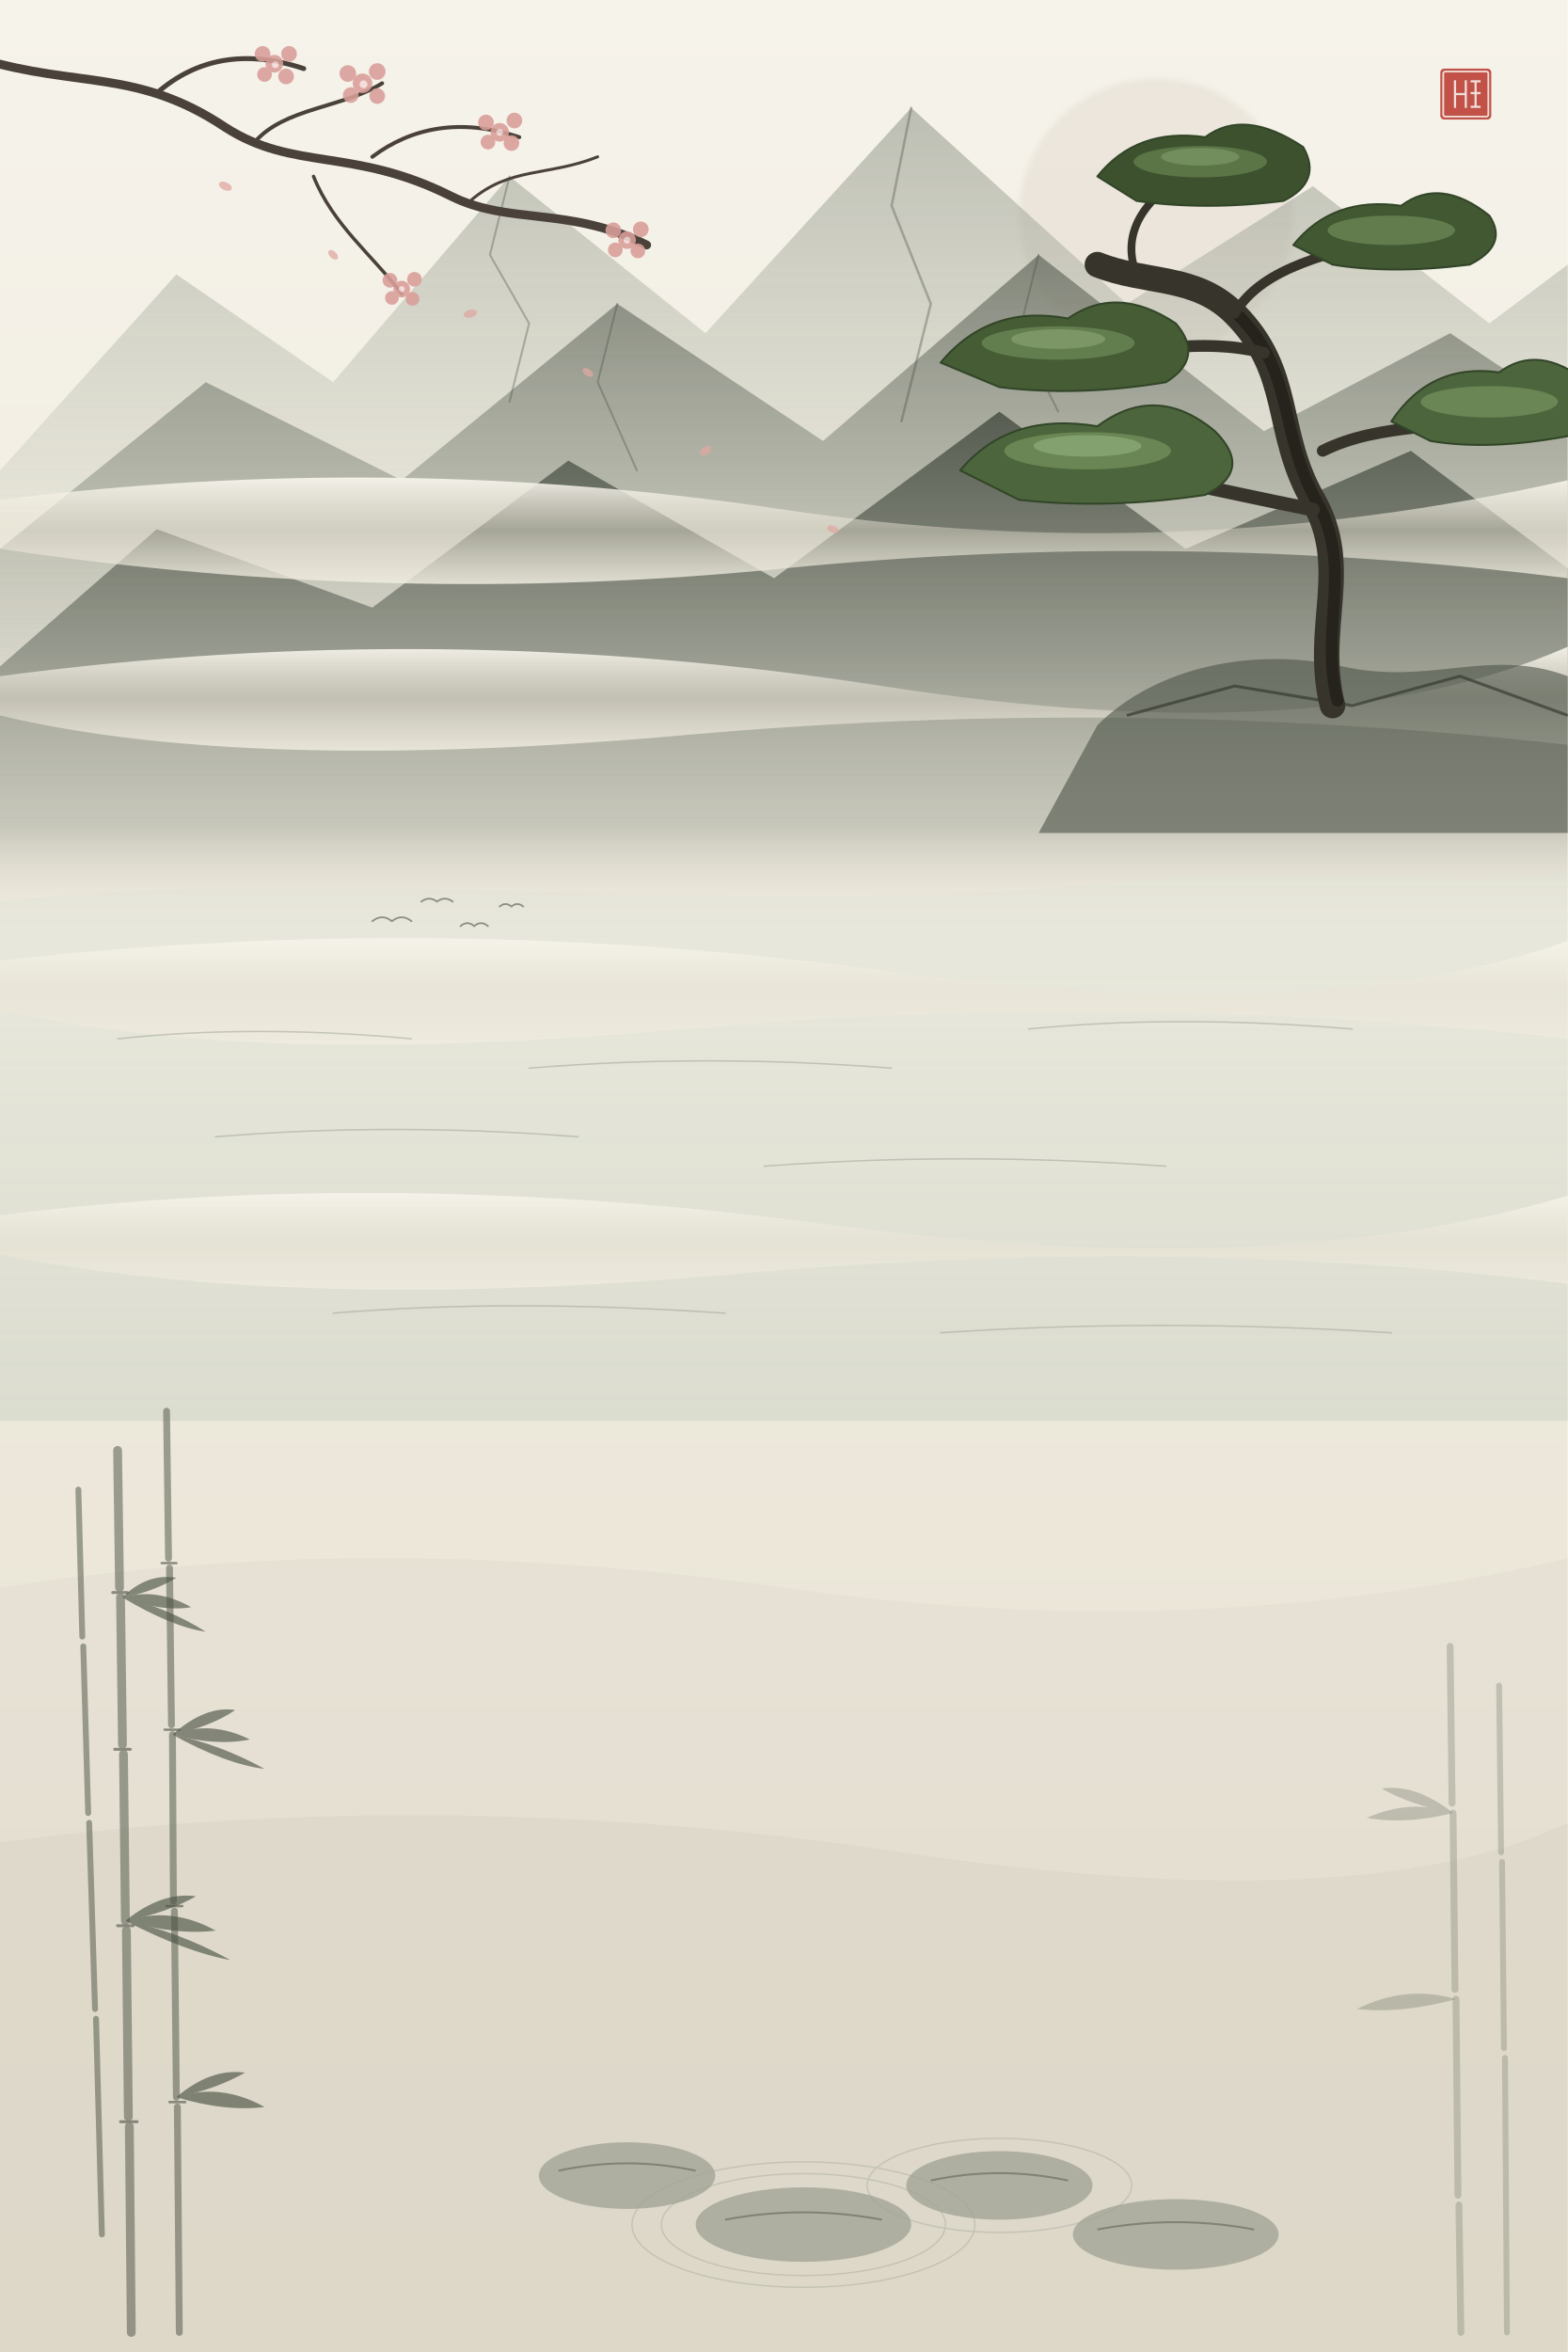
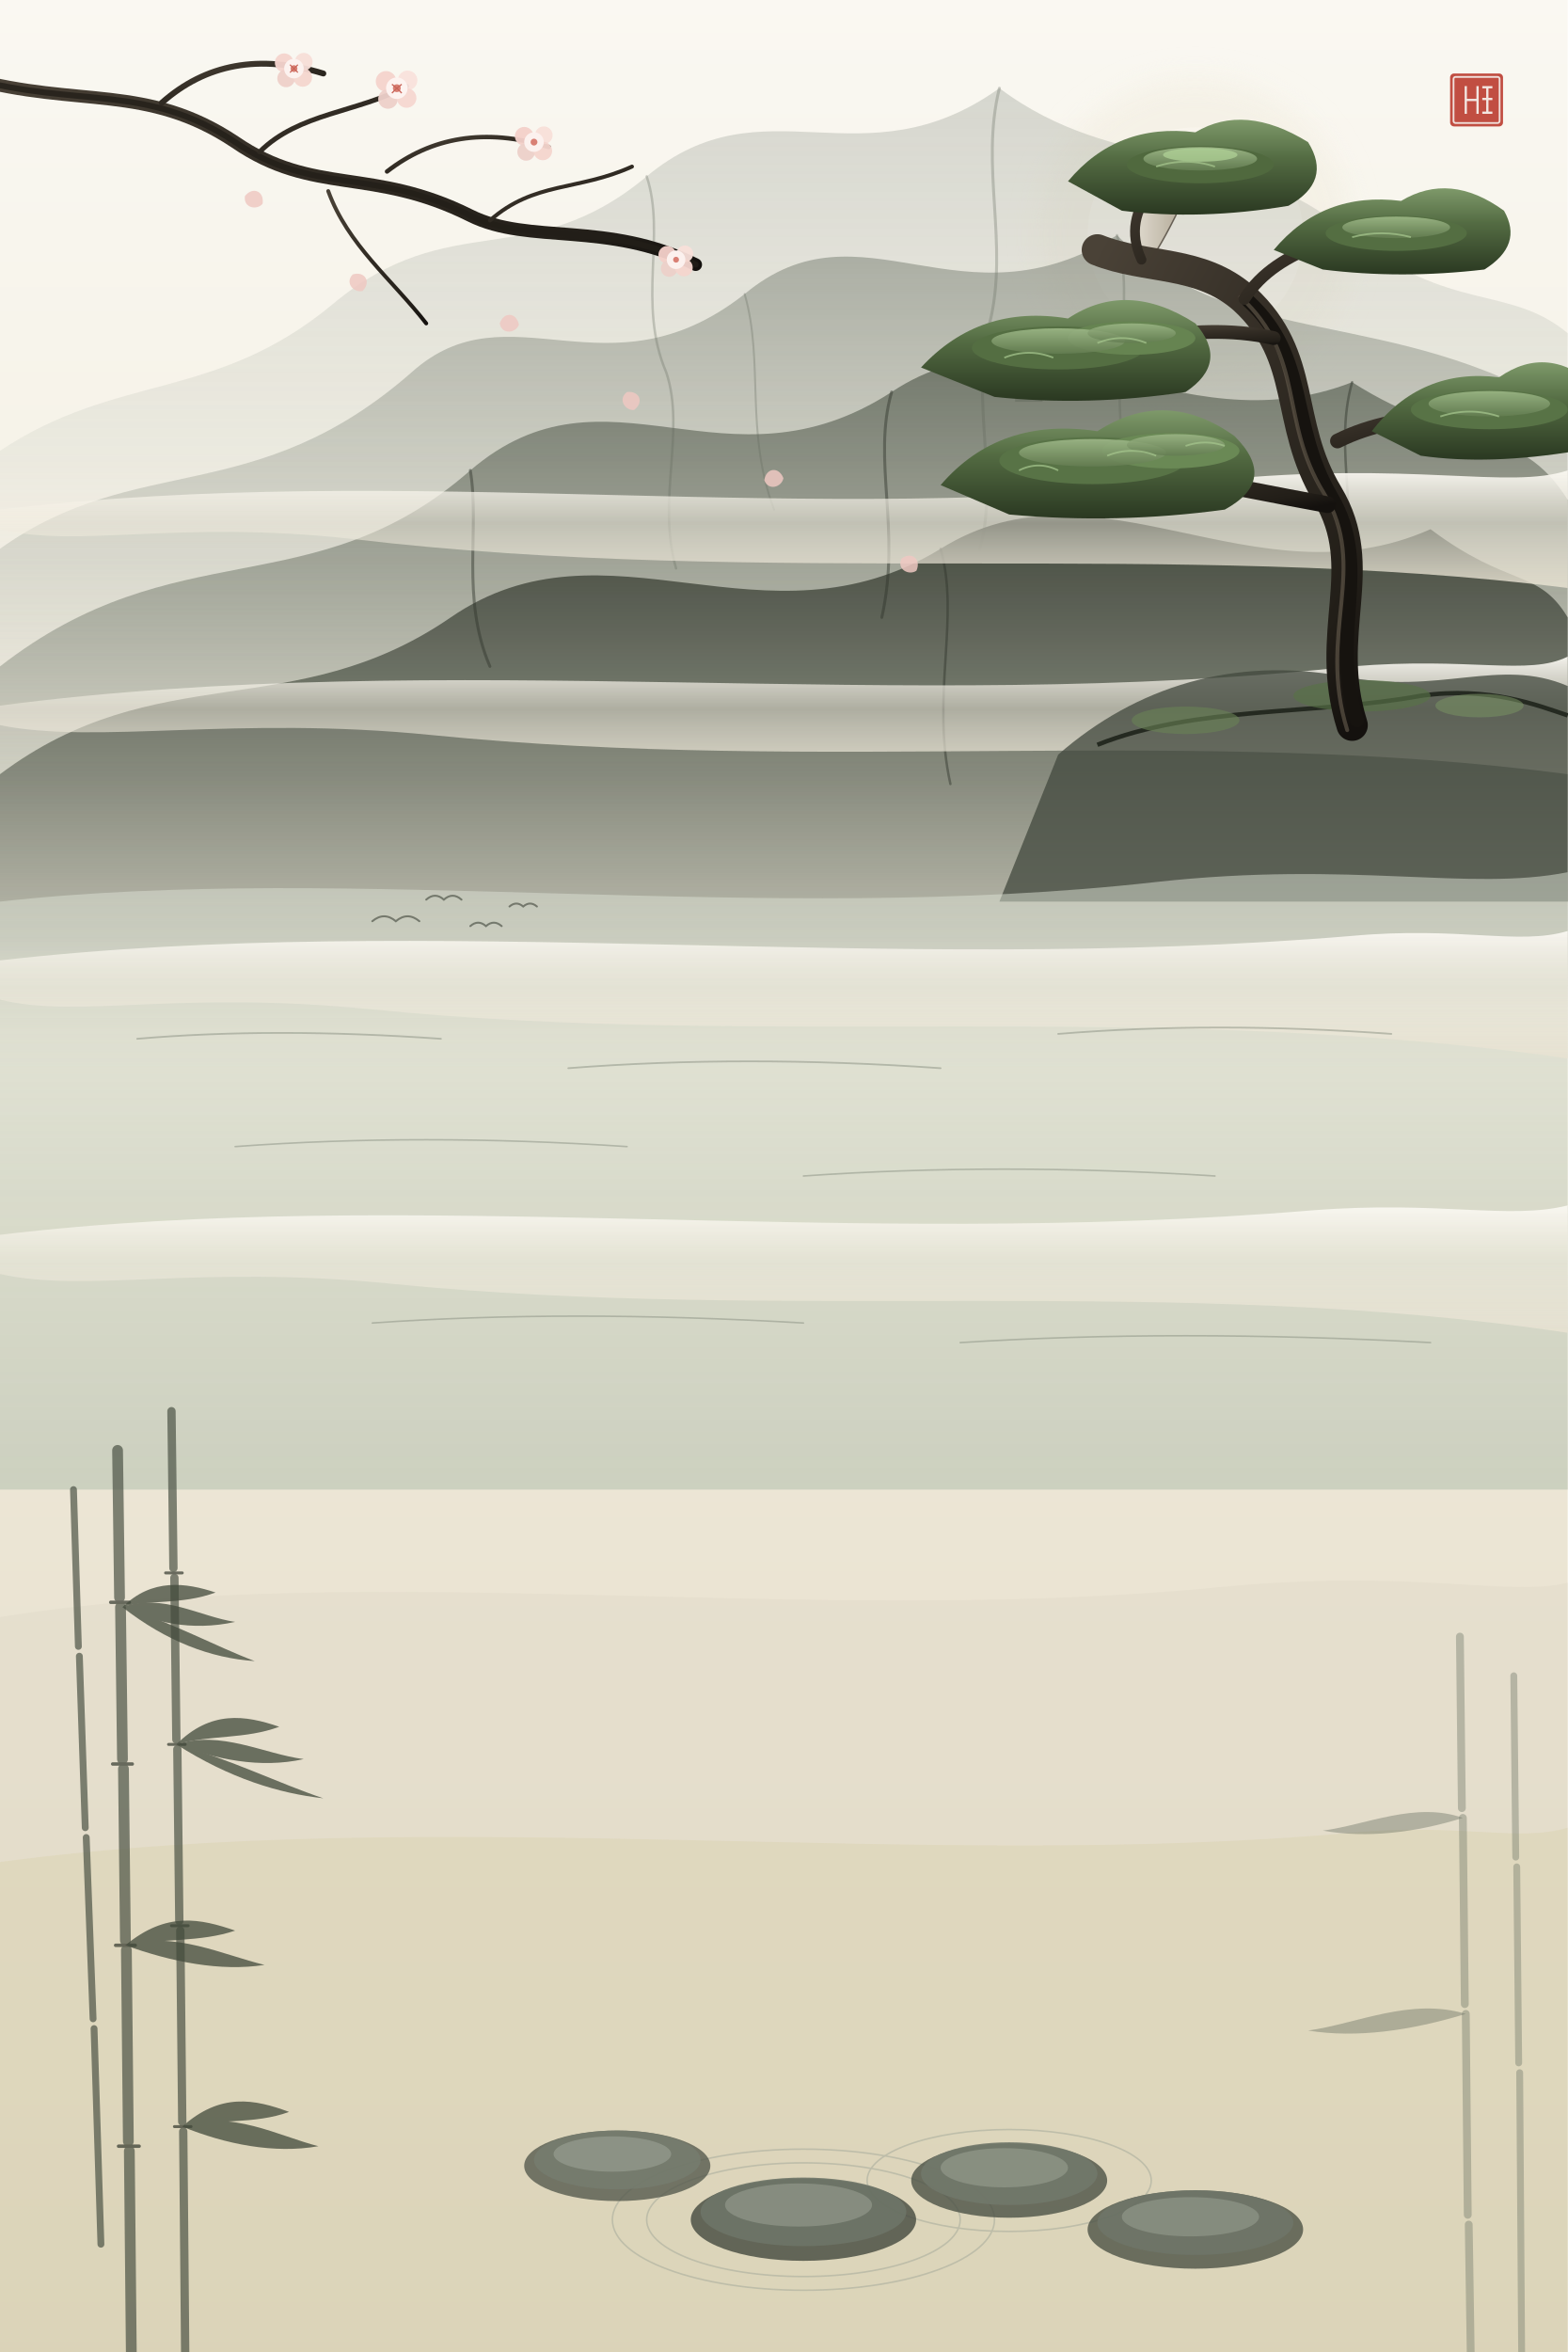
<svg xmlns="http://www.w3.org/2000/svg" viewBox="0 0 1600 2400" width="100%" height="100%">
  <defs>
-     <linearGradient id="day-paper" x1="0" y1="0" x2="0" y2="1">
-       <stop offset="0%" stop-color="#f6f3eb" />
-       <stop offset="35%" stop-color="#f0ece0" />
-       <stop offset="70%" stop-color="#ebe6d8" />
-       <stop offset="100%" stop-color="#e5e0d0" />
-     </linearGradient>
-     <linearGradient id="day-mist" x1="0" y1="0" x2="0" y2="1">
-       <stop offset="0%" stop-color="#f6f3eb" stop-opacity="0.95" />
-       <stop offset="50%" stop-color="#ebe5d6" stop-opacity="0.4" />
-       <stop offset="100%" stop-color="#f0ece0" stop-opacity="0.85" />
-     </linearGradient>
-     <linearGradient id="mount-far" x1="0" y1="0" x2="0" y2="1">
-       <stop offset="0%" stop-color="#8d9286" stop-opacity="0.55" />
-       <stop offset="60%" stop-color="#b6baa8" stop-opacity="0.25" />
-       <stop offset="100%" stop-color="#f0ece0" stop-opacity="0.05" />
-     </linearGradient>
-     <linearGradient id="mount-mid" x1="0" y1="0" x2="0" y2="1">
-       <stop offset="0%" stop-color="#5a6054" stop-opacity="0.65" />
-       <stop offset="70%" stop-color="#8c9284" stop-opacity="0.25" />
-       <stop offset="100%" stop-color="#f0ece0" stop-opacity="0.0" />
-     </linearGradient>
-     <linearGradient id="mount-near" x1="0" y1="0" x2="0" y2="1">
-       <stop offset="0%" stop-color="#3d4439" stop-opacity="0.75" />
-       <stop offset="80%" stop-color="#697063" stop-opacity="0.3" />
-       <stop offset="100%" stop-color="#e5e0d0" stop-opacity="0.0" />
-     </linearGradient>
-     <linearGradient id="water-gradient" x1="0" y1="0" x2="0" y2="1">
-       <stop offset="0%" stop-color="#dfe3d8" stop-opacity="0.4" />
-       <stop offset="100%" stop-color="#d0d5c8" stop-opacity="0.6" />
-     </linearGradient>
-     <filter id="ink-blur" x="-10%" y="-10%" width="120%" height="120%">
-       <feGaussianBlur stdDeviation="3" />
+     <linearGradient id="day-sky" x1="0" y1="0" x2="0" y2="1">
+       <stop offset="0%" stop-color="#faf8f2" />
+       <stop offset="25%" stop-color="#f5f1e6" />
+       <stop offset="55%" stop-color="#eee8d8" />
+       <stop offset="85%" stop-color="#e6dfcc" />
+       <stop offset="100%" stop-color="#ded6c0" />
+     </linearGradient>
+     <linearGradient id="mount-dist-4" x1="0" y1="0" x2="0" y2="1">
+       <stop offset="0%" stop-color="#9ca196" stop-opacity="0.38" />
+       <stop offset="60%" stop-color="#c5c9be" stop-opacity="0.22" />
+       <stop offset="100%" stop-color="#f5f1e6" stop-opacity="0.05" />
+     </linearGradient>
+     <linearGradient id="mount-dist-3" x1="0" y1="0" x2="0" y2="1">
+       <stop offset="0%" stop-color="#7a8074" stop-opacity="0.55" />
+       <stop offset="65%" stop-color="#a8ada1" stop-opacity="0.25" />
+       <stop offset="100%" stop-color="#eee8d8" stop-opacity="0.02" />
+     </linearGradient>
+     <linearGradient id="mount-dist-2" x1="0" y1="0" x2="0" y2="1">
+       <stop offset="0%" stop-color="#555c4f" stop-opacity="0.7" />
+       <stop offset="70%" stop-color="#848b7d" stop-opacity="0.3" />
+       <stop offset="100%" stop-color="#e6dfcc" stop-opacity="0.0" />
+     </linearGradient>
+     <linearGradient id="mount-fore" x1="0" y1="0" x2="0" y2="1">
+       <stop offset="0%" stop-color="#383e33" stop-opacity="0.85" />
+       <stop offset="75%" stop-color="#606759" stop-opacity="0.4" />
+       <stop offset="100%" stop-color="#ded6c0" stop-opacity="0.0" />
+     </linearGradient>
+     <linearGradient id="valley-mist" x1="0" y1="0" x2="0" y2="1">
+       <stop offset="0%" stop-color="#faf8f2" stop-opacity="0.95" />
+       <stop offset="45%" stop-color="#f2ede0" stop-opacity="0.45" />
+       <stop offset="100%" stop-color="#e8e2d2" stop-opacity="0.85" />
+     </linearGradient>
+     <linearGradient id="water-surface" x1="0" y1="0" x2="0" y2="1">
+       <stop offset="0%" stop-color="#dce1d4" stop-opacity="0.5" />
+       <stop offset="50%" stop-color="#ced4c4" stop-opacity="0.65" />
+       <stop offset="100%" stop-color="#c2c9b8" stop-opacity="0.75" />
+     </linearGradient>
+     <linearGradient id="pine-pad-grad" x1="0" y1="0" x2="0" y2="1">
+       <stop offset="0%" stop-color="#7e996a" />
+       <stop offset="40%" stop-color="#546c43" />
+       <stop offset="100%" stop-color="#2a3821" />
+     </linearGradient>
+     <linearGradient id="pine-pad-light" x1="0" y1="0" x2="0" y2="1">
+       <stop offset="0%" stop-color="#9eb888" />
+       <stop offset="100%" stop-color="#637c51" />
+     </linearGradient>
+     <linearGradient id="bark-grad" x1="0" y1="0" x2="1" y2="1">
+       <stop offset="0%" stop-color="#4a4237" />
+       <stop offset="45%" stop-color="#322c24" />
+       <stop offset="85%" stop-color="#221e18" />
+       <stop offset="100%" stop-color="#14110e" />
+     </linearGradient>
+     <linearGradient id="deadwood-jin" x1="0" y1="0" x2="1" y2="0">
+       <stop offset="0%" stop-color="#dfd9cd" />
+       <stop offset="50%" stop-color="#b8b09f" />
+       <stop offset="100%" stop-color="#8a8273" />
+     </linearGradient>
+     <filter id="natural-haze" x="-10%" y="-10%" width="120%" height="120%">
+       <feGaussianBlur stdDeviation="6" result="blur" />
+       <feComposite in="SourceGraphic" in2="blur" operator="over" />
+     </filter>
+     <filter id="soft-glow" x="-20%" y="-20%" width="140%" height="140%">
+       <feGaussianBlur stdDeviation="14" />
    </filter>
  </defs>
-   <rect width="1600" height="2400" fill="url(#day-paper)" />
-   <circle cx="1180" cy="220" r="140" fill="#dfd8cb" opacity="0.45" filter="url(#ink-blur)" />
-   <path d="M0 480 L180 280 L340 390 L520 180 L720 340 L930 110 L1150 310 L1340 190 L1520 330 L1600 270 V750 H0 Z" fill="url(#mount-far)" />
-   <path d="M0 560 L210 390 L410 490 L630 310 L840 450 L1060 260 L1290 440 L1480 340 L1600 420 V850 H0 Z" fill="url(#mount-mid)" />
-   <path d="M0 680 L160 540 L380 620 L580 470 L790 590 L1020 420 L1210 560 L1440 460 L1600 580 V950 H0 Z" fill="url(#mount-near)" />
-   <g fill="none" stroke="#464d42" stroke-linecap="round" stroke-linejoin="round" opacity="0.35">
-     <path d="M520 180 L500 260 L540 330 L520 410" stroke-width="2" />
-     <path d="M930 110 L910 210 L950 310 L920 430" stroke-width="2.5" />
-     <path d="M1060 260 L1040 340 L1080 420" stroke-width="2" />
-     <path d="M630 310 L610 390 L650 480" stroke-width="2" />
-   </g>
-   <path d="M0 510 Q400 460 800 520 T1600 490 V590 Q1200 540 800 580 T0 560 Z" fill="url(#day-mist)" />
-   <path d="M0 690 Q450 630 900 700 T1600 660 V760 Q1150 710 700 750 T0 730 Z" fill="url(#day-mist)" />
-   <g fill="none" stroke="#4a423a" stroke-linecap="round" stroke-linejoin="round">
-     <path d="M-20 60 C80 90 140 70 230 130 C300 175 360 150 460 200 C520 230 580 210 660 250" stroke-width="9" />
-     <path d="M160 95 C200 60 250 50 310 70" stroke-width="5" />
-     <path d="M260 145 C290 110 350 110 390 85" stroke-width="4" />
-     <path d="M380 160 C420 130 470 120 530 140" stroke-width="4" />
-     <path d="M480 205 C520 170 560 180 610 160" stroke-width="3" />
-     <path d="M320 180 C340 230 380 260 410 300" stroke-width="3.5" />
-   </g>
-   <g fill="#d89e98" opacity="0.88">
-     <circle cx="280" cy="65" r="9" />
-     <circle cx="268" cy="55" r="8" />
-     <circle cx="295" cy="55" r="8" />
-     <circle cx="292" cy="78" r="8" />
-     <circle cx="270" cy="76" r="7.5" />
-     <circle cx="281" cy="66" r="3.5" fill="#f4dbd8" />
-     <circle cx="370" cy="85" r="10" />
-     <circle cx="355" cy="75" r="8.5" />
-     <circle cx="385" cy="73" r="8.5" />
-     <circle cx="385" cy="98" r="8" />
-     <circle cx="358" cy="97" r="8" />
-     <circle cx="371" cy="86" r="4" fill="#f4dbd8" />
-     <circle cx="510" cy="135" r="9.5" />
-     <circle cx="496" cy="125" r="8" />
-     <circle cx="525" cy="123" r="8" />
-     <circle cx="522" cy="146" r="8" />
-     <circle cx="498" cy="145" r="7.5" />
-     <circle cx="510" cy="135" r="3.5" fill="#f4dbd8" />
-     <circle cx="640" cy="245" r="9" />
-     <circle cx="626" cy="235" r="8" />
-     <circle cx="654" cy="234" r="8" />
-     <circle cx="651" cy="256" r="7.5" />
-     <circle cx="628" cy="255" r="7.5" />
-     <circle cx="640" cy="245" r="3.5" fill="#f4dbd8" />
-     <circle cx="410" cy="295" r="8.5" />
-     <circle cx="398" cy="286" r="7.5" />
-     <circle cx="423" cy="285" r="7.5" />
-     <circle cx="421" cy="305" r="7" />
-     <circle cx="400" cy="304" r="7" />
-     <circle cx="410" cy="295" r="3" fill="#f4dbd8" />
-   </g>
-   <g fill="#dfa8a2" opacity="0.75">
-     <ellipse cx="230" cy="190" rx="7" ry="4" transform="rotate(25 230 190)" />
-     <ellipse cx="340" cy="260" rx="6" ry="3.5" transform="rotate(45 340 260)" />
-     <ellipse cx="480" cy="320" rx="7" ry="4" transform="rotate(-15 480 320)" />
-     <ellipse cx="600" cy="380" rx="6" ry="3.5" transform="rotate(35 600 380)" />
-     <ellipse cx="720" cy="460" rx="6.5" ry="4" transform="rotate(-30 720 460)" />
-     <ellipse cx="850" cy="540" rx="6" ry="3.5" transform="rotate(20 850 540)" />
-   </g>
-   <path d="M1120 740 C1180 680 1280 660 1370 680 C1460 700 1520 660 1600 690 V850 H1060 Z" fill="#4d5347" opacity="0.6" />
-   <path d="M1150 730 L1260 700 L1380 720 L1490 690 L1600 730" stroke="#363b31" stroke-width="3" fill="none" opacity="0.7" />
-   <g fill="none" stroke-linecap="round" stroke-linejoin="round">
-     <path d="M1360 720 C1340 640 1380 580 1340 510 C1300 440 1320 380 1260 320 C1220 280 1170 290 1120 270" stroke="#37342b" stroke-width="26" />
-     <path d="M1365 715 C1346 640 1382 580 1344 512 C1305 442 1322 380 1264 322" stroke="#25231c" stroke-width="12" />
-     <path d="M1340 520 C1240 500 1160 480 1080 470" stroke="#37342b" stroke-width="14" />
-     <path d="M1350 460 C1410 430 1480 440 1540 420" stroke="#37342b" stroke-width="12" />
-     <path d="M1290 360 C1210 340 1140 370 1060 360" stroke-width="12" stroke="#37342b" />
-     <path d="M1260 320 C1290 270 1360 260 1420 240" stroke-width="10" stroke="#37342b" />
-     <path d="M1160 280 C1140 230 1180 190 1230 170" stroke-width="8" stroke="#37342b" />
-   </g>
-   <g stroke="#324528" stroke-width="2" stroke-linejoin="round">
-     <path d="M980 480 Q1030 420 1120 435 Q1180 390 1240 440 Q1280 480 1230 505 Q1130 520 1040 510 Z" fill="#4d653c" />
-     <ellipse cx="1110" cy="460" rx="85" ry="19" fill="#6f8c58" stroke="none" opacity="0.85" />
-     <ellipse cx="1110" cy="455" rx="55" ry="11" fill="#95b27e" stroke="none" opacity="0.6" />
-     <path d="M960 370 Q1010 310 1090 325 Q1140 290 1200 330 Q1230 365 1190 390 Q1100 405 1020 395 Z" fill="#455c35" />
-     <ellipse cx="1080" cy="350" rx="78" ry="17" fill="#688452" stroke="none" opacity="0.85" />
-     <ellipse cx="1080" cy="346" rx="48" ry="10" fill="#8ca875" stroke="none" opacity="0.6" />
-     <path d="M1420 430 Q1460 370 1530 380 Q1570 350 1620 390 Q1640 425 1600 445 Q1520 460 1460 450 Z" fill="#4d653c" />
-     <ellipse cx="1520" cy="410" rx="70" ry="16" fill="#6f8c58" stroke="none" opacity="0.85" />
-     <path d="M1320 250 Q1360 200 1430 210 Q1470 180 1520 220 Q1540 250 1500 270 Q1420 280 1360 270 Z" fill="#425833" />
-     <ellipse cx="1420" cy="235" rx="65" ry="15" fill="#678351" stroke="none" opacity="0.85" />
-     <path d="M1120 180 Q1160 130 1230 140 Q1270 110 1330 150 Q1350 185 1310 205 Q1230 215 1160 205 Z" fill="#3d512e" />
-     <ellipse cx="1225" cy="165" rx="68" ry="16" fill="#607b4b" stroke="none" opacity="0.85" />
-     <ellipse cx="1225" cy="160" rx="40" ry="9" fill="#829e6c" stroke="none" opacity="0.6" />
-   </g>
-   <g transform="translate(1470, 70)">
-     <rect width="52" height="52" rx="4" fill="#b9362a" opacity="0.85" />
-     <rect x="3" y="3" width="46" height="46" rx="2" fill="none" stroke="#f4ebe7" stroke-width="1.8" opacity="0.9" />
-     <path d="M15 13 V39 M15 26 H26 M26 13 V39 M32 13 H40 M36 13 V39 M32 25 H40 M32 39 H40" stroke="#f4ebe7" stroke-width="2.2" stroke-linecap="square" fill="none" opacity="0.92" />
-   </g>
-   <path d="M0 920 C350 880 750 940 1150 900 C1350 880 1500 910 1600 890 V1450 H0 Z" fill="url(#water-gradient)" />
-   <path d="M0 980 Q450 930 900 990 T1600 960 V1060 Q1150 1010 700 1050 T0 1030 Z" fill="url(#day-mist)" />
-   <path d="M0 1240 Q400 1190 850 1250 T1600 1220 V1310 Q1200 1260 750 1300 T0 1280 Z" fill="url(#day-mist)" />
-   <g fill="none" stroke="#93998b" stroke-linecap="round" opacity="0.45">
-     <path d="M120 1060 Q260 1045 420 1060" stroke-width="1.5" />
-     <path d="M540 1090 Q720 1075 910 1090" stroke-width="1.5" />
-     <path d="M1050 1050 Q1200 1035 1380 1050" stroke-width="1.5" />
-     <path d="M220 1160 Q400 1145 590 1160" stroke-width="1.5" />
-     <path d="M780 1190 Q980 1175 1190 1190" stroke-width="1.5" />
-     <path d="M340 1340 Q520 1325 740 1340" stroke-width="1.5" />
-     <path d="M960 1360 Q1180 1345 1420 1360" stroke-width="1.5" />
-   </g>
-   <g fill="none" stroke="#52574b" stroke-width="1.8" stroke-linecap="round" opacity="0.6">
-     <path d="M380 940 Q390 932 400 940 Q410 932 420 940" />
-     <path d="M430 920 Q438 914 446 920 Q454 914 462 920" />
-     <path d="M470 945 Q477 939 484 945 Q491 939 498 945" />
-     <path d="M510 925 Q516 920 522 925 Q528 920 534 925" />
-   </g>
-   <path d="M0 1620 Q380 1560 800 1620 T1600 1590 V2400 H0 Z" fill="#ded8ca" opacity="0.35" />
-   <path d="M0 1880 Q450 1820 920 1890 T1600 1860 V2400 H0 Z" fill="#d5cfbf" opacity="0.4" />
-   <g stroke="#565d4f" stroke-linecap="round" fill="none" opacity="0.55">
-     <path d="M120 1480 L122 1620 M123 1630 L125 1780 M126 1790 L128 1960 M129 1970 L131 2160 M132 2170 L134 2380" stroke-width="9" />
-     <path d="M170 1440 L172 1590 M173 1600 L175 1760 M176 1770 L177 1940 M178 1950 L180 2140 M181 2150 L183 2380" stroke-width="7" />
-     <path d="M80 1520 L84 1670 M85 1680 L90 1850 M91 1860 L97 2050 M98 2060 L104 2280" stroke-width="6" />
-     <path d="M115 1625 H130 M117 1785 H133 M120 1965 H136 M123 2165 H140" stroke="#3e4338" stroke-width="3" />
-     <path d="M165 1595 H180 M168 1765 H183 M170 1945 H186 M173 2145 H189" stroke="#3e4338" stroke-width="2.5" />
-   </g>
-   <g fill="#4d5445" opacity="0.65">
-     <path d="M125 1630 Q160 1620 195 1640 Q165 1645 125 1630 Z" />
-     <path d="M125 1630 Q150 1605 180 1610 Q155 1625 125 1630 Z" />
-     <path d="M125 1630 Q170 1640 210 1665 Q175 1660 125 1630 Z" />
-     <path d="M176 1770 Q215 1755 255 1775 Q220 1782 176 1770 Z" />
-     <path d="M176 1770 Q210 1740 240 1745 Q215 1762 176 1770 Z" />
-     <path d="M176 1770 Q225 1780 270 1805 Q230 1800 176 1770 Z" />
-     <path d="M128 1960 Q175 1945 220 1970 Q180 1975 128 1960 Z" />
-     <path d="M128 1960 Q165 1930 200 1935 Q170 1952 128 1960 Z" />
-     <path d="M128 1960 Q180 1970 235 2000 Q190 1992 128 1960 Z" />
-     <path d="M180 2140 Q225 2125 270 2150 Q230 2155 180 2140 Z" />
-     <path d="M180 2140 Q215 2110 250 2115 Q220 2132 180 2140 Z" />
-   </g>
-   <g stroke="#7b8273" stroke-linecap="round" fill="none" opacity="0.35">
-     <path d="M1480 1680 L1482 1840 M1483 1850 L1485 2030 M1486 2040 L1488 2240 M1489 2250 L1491 2380" stroke-width="7" />
-     <path d="M1530 1720 L1532 1890 M1533 1900 L1535 2090 M1536 2100 L1538 2380" stroke-width="6" />
-   </g>
-   <g fill="#72796a" opacity="0.35">
-     <path d="M1483 1850 Q1440 1835 1395 1855 Q1435 1862 1483 1850 Z" />
-     <path d="M1483 1850 Q1445 1820 1410 1825 Q1440 1842 1483 1850 Z" />
-     <path d="M1486 2040 Q1435 2025 1385 2050 Q1430 2055 1486 2040 Z" />
-   </g>
-   <g fill="#767c70" opacity="0.45">
-     <ellipse cx="640" cy="2220" rx="90" ry="34" />
-     <ellipse cx="820" cy="2270" rx="110" ry="38" />
-     <ellipse cx="1020" cy="2230" rx="95" ry="35" />
-     <ellipse cx="1200" cy="2280" rx="105" ry="36" />
-   </g>
-   <g fill="none" stroke="#50564a" stroke-width="2" opacity="0.5">
-     <path d="M570 2215 Q640 2200 710 2215" />
-     <path d="M740 2265 Q820 2250 900 2265" />
-     <path d="M950 2225 Q1020 2210 1090 2225" />
-     <path d="M1120 2275 Q1200 2260 1280 2275" />
-   </g>
-   <g fill="none" stroke="#9da295" stroke-width="1.4" opacity="0.4">
-     <ellipse cx="820" cy="2270" rx="145" ry="52" />
-     <ellipse cx="820" cy="2270" rx="175" ry="64" />
-     <ellipse cx="1020" cy="2230" rx="135" ry="48" />
+   <rect width="1600" height="2400" fill="url(#day-sky)" />
+   <circle cx="1220" cy="240" r="160" fill="#f2ede0" opacity="0.55" filter="url(#soft-glow)" />
+   <circle cx="1220" cy="240" r="110" fill="#faf6ed" opacity="0.75" />
+   <path d="M0 460 C120 380 220 410 340 310 C460 210 540 280 660 180 C780 80 880 190 1020 90 C1140 180 1260 140 1380 240 C1480 320 1540 290 1600 340 V720 H0 Z" fill="url(#mount-dist-4)" />
+   <path d="M0 560 C140 460 260 520 420 380 C520 290 620 410 760 300 C880 200 980 340 1140 240 C1260 360 1420 310 1600 420 V850 H0 Z" fill="url(#mount-dist-3)" />
+   <g fill="none" stroke="#686e62" stroke-linecap="round" stroke-linejoin="round" opacity="0.32">
+     <path d="M660 180 C680 240 650 310 680 380 C700 440 670 510 690 580" stroke-width="2.5" />
+     <path d="M1020 90 C1000 170 1030 250 1010 330 C990 410 1020 490 1000 560" stroke-width="3" />
+     <path d="M760 300 C780 370 760 440 790 520" stroke-width="2" />
+     <path d="M1140 240 C1160 310 1130 390 1150 470" stroke-width="2.5" />
+   </g>
+   <path d="M0 680 C180 540 320 620 480 480 C620 360 740 510 910 400 C1060 300 1200 460 1380 390 C1490 460 1550 430 1600 510 V980 H0 Z" fill="url(#mount-dist-2)" />
+   <path d="M0 790 C160 670 300 740 460 630 C620 520 780 670 960 560 C1120 460 1280 620 1460 540 C1540 600 1570 580 1600 630 V1100 H0 Z" fill="url(#mount-fore)" />
+   <g fill="none" stroke="#2e342a" stroke-linecap="round" stroke-linejoin="round" opacity="0.45">
+     <path d="M480 480 C490 540 470 610 500 680" stroke-width="3" />
+     <path d="M910 400 C890 470 920 540 900 630" stroke-width="3" />
+     <path d="M960 560 C980 630 950 710 970 800" stroke-width="2.5" />
+     <path d="M1380 390 C1360 460 1390 530 1370 620" stroke-width="2.5" />
+   </g>
+   <path d="M0 520 C420 470 820 540 1240 490 C1440 470 1540 500 1600 480 V600 C1200 550 780 600 360 550 C180 530 80 560 0 540 Z" fill="url(#valley-mist)" />
+   <path d="M0 720 C460 660 920 730 1380 680 C1500 670 1560 690 1600 670 V790 C1220 740 840 790 440 750 C240 730 100 760 0 740 Z" fill="url(#valley-mist)" />
+   <g fill="#606658" opacity="0.45">
+     <path d="M1030 362 L1050 354 L1070 362 Z" />
+     <path d="M1026 374 L1050 365 L1074 374 Z" />
+     <path d="M1022 388 L1050 377 L1078 388 Z" />
+     <rect x="1036" y="388" width="28" height="22" />
+     <line x1="1050" y1="344" x2="1050" y2="354" stroke="#606658" stroke-width="2" />
+   </g>
+   <g>
+     <path d="M-30 80 C80 110 150 85 240 145 C320 200 380 170 480 220 C540 250 620 225 710 270" fill="none" stroke="url(#bark-grad)" stroke-width="13" stroke-linecap="round" />
+     <path d="M-30 80 C80 110 150 85 240 145 C320 200 380 170 480 220 C540 250 620 225 710 270" fill="none" stroke="#221e18" stroke-width="6" stroke-linecap="round" opacity="0.8" />
+     <g fill="none" stroke="url(#bark-grad)" stroke-linecap="round">
+       <path d="M165 105 C210 65 265 55 330 75" stroke-width="6" />
+       <path d="M265 155 C305 115 365 115 415 88" stroke-width="5" />
+       <path d="M395 175 C440 140 495 130 560 150" stroke-width="4.5" />
+       <path d="M500 225 C545 185 590 195 645 170" stroke-width="4" />
+       <path d="M335 195 C355 250 400 285 435 330" stroke-width="4" />
+     </g>
+     <g transform="translate(300, 70)">
+       <circle cx="-10" cy="-6" r="9.5" fill="#f4d4ce" opacity="0.95" />
+       <circle cx="10" cy="-7" r="9" fill="#f7ded8" opacity="0.95" />
+       <circle cx="-8" cy="10" r="9" fill="#eed0ca" opacity="0.95" />
+       <circle cx="9" cy="9" r="9.5" fill="#f5d6cf" opacity="0.95" />
+       <circle cx="0" cy="0" r="10" fill="#fcf2ef" />
+       <circle cx="0" cy="0" r="3.5" fill="#d97f74" />
+       <path d="M0 0 L-4 -4 M0 0 L4 -4 M0 0 L-4 4 M0 0 L4 4" stroke="#c86458" stroke-width="1.2" />
+     </g>
+     <g transform="translate(405, 90)">
+       <circle cx="-11" cy="-7" r="10.5" fill="#f4d3cd" opacity="0.95" />
+       <circle cx="11" cy="-8" r="10" fill="#f9e2dc" opacity="0.95" />
+       <circle cx="-9" cy="11" r="10" fill="#edd0ca" opacity="0.95" />
+       <circle cx="10" cy="10" r="10" fill="#f6d7d1" opacity="0.95" />
+       <circle cx="0" cy="0" r="11" fill="#fdf3f0" />
+       <circle cx="0" cy="0" r="4" fill="#d97f74" />
+       <path d="M0 0 L-5 -4 M0 0 L5 -4 M0 0 L-5 5 M0 0 L5 5" stroke="#c86458" stroke-width="1.3" />
+     </g>
+     <g transform="translate(545, 145)">
+       <circle cx="-10" cy="-6" r="9.5" fill="#f3d0ca" opacity="0.95" />
+       <circle cx="10" cy="-7" r="9" fill="#f8dfd9" opacity="0.95" />
+       <circle cx="-8" cy="10" r="9" fill="#ecd0ca" opacity="0.95" />
+       <circle cx="9" cy="9" r="9.5" fill="#f4d5ce" opacity="0.95" />
+       <circle cx="0" cy="0" r="10" fill="#fcf1ee" />
+       <circle cx="0" cy="0" r="3.5" fill="#d97f74" />
+     </g>
+     <g transform="translate(690, 265)">
+       <circle cx="-9" cy="-5" r="9" fill="#f3d0ca" opacity="0.95" />
+       <circle cx="9" cy="-6" r="8.5" fill="#f8dfd9" opacity="0.95" />
+       <circle cx="-7" cy="9" r="8.5" fill="#ecd0ca" opacity="0.95" />
+       <circle cx="8" cy="8" r="9" fill="#f4d5ce" opacity="0.95" />
+       <circle cx="0" cy="0" r="9.5" fill="#fcf1ee" />
+       <circle cx="0" cy="0" r="3" fill="#d97f74" />
+     </g>
+     <g fill="#eec8c2" opacity="0.85">
+       <path d="M250 200 C258 190 270 195 268 208 C262 215 248 212 250 200 Z" />
+       <path d="M360 280 C368 270 380 275 378 288 C372 295 358 292 360 280 Z" transform="rotate(35 360 280)" />
+       <path d="M510 330 C518 320 530 325 528 338 C522 345 508 342 510 330 Z" transform="rotate(-20 510 330)" />
+       <path d="M640 400 C648 390 660 395 658 408 C652 415 638 412 640 400 Z" transform="rotate(45 640 400)" />
+       <path d="M780 490 C788 480 800 485 798 498 C792 505 778 502 780 490 Z" transform="rotate(-30 780 490)" />
+       <path d="M920 570 C928 560 940 565 938 578 C932 585 918 582 920 570 Z" transform="rotate(15 920 570)" />
+     </g>
+   </g>
+   <g>
+     <path d="M1080 770 C1160 700 1260 670 1370 690 C1470 710 1530 670 1600 700 V920 H1020 Z" fill="#42483d" opacity="0.75" />
+     <path d="M1120 760 C1220 720 1340 730 1450 710 C1520 700 1570 720 1600 730" fill="none" stroke="#252a21" stroke-width="4.5" />
+     <ellipse cx="1210" cy="735" rx="55" ry="14" fill="#698255" opacity="0.6" />
+     <ellipse cx="1390" cy="710" rx="70" ry="16" fill="#587146" opacity="0.65" />
+     <ellipse cx="1510" cy="720" rx="45" ry="12" fill="#789262" opacity="0.55" />
+   </g>
+   <g>
+     <path d="M1170 270 C1140 220 1180 165 1240 145 C1250 140 1220 170 1200 220 C1185 250 1175 265 1170 270 Z" fill="url(#deadwood-jin)" stroke="#665f54" stroke-width="1.5" />
+     <path d="M1380 740 C1350 645 1400 580 1355 505 C1310 430 1335 365 1270 305 C1225 265 1170 275 1120 255" fill="none" stroke="url(#bark-grad)" stroke-width="32" stroke-linecap="round" stroke-linejoin="round" />
+     <path d="M1385 735 C1356 645 1402 580 1359 507 C1315 432 1337 365 1274 307" fill="none" stroke="#16130f" stroke-width="14" stroke-linecap="round" />
+     <path d="M1375 745 C1344 645 1398 580 1351 503 C1305 428 1333 365 1266 303" fill="none" stroke="#685d4f" stroke-width="4" stroke-linecap="round" opacity="0.6" />
+     <g fill="none" stroke="url(#bark-grad)" stroke-linecap="round" stroke-linejoin="round">
+       <path d="M1355 515 C1245 495 1160 475 1070 465" stroke-width="17" />
+       <path d="M1365 450 C1435 415 1510 430 1575 405" stroke-width="15" />
+       <path d="M1300 345 C1210 325 1135 360 1045 350" stroke-width="14" />
+       <path d="M1270 305 C1305 250 1380 240 1445 220" stroke-width="12" />
+       <path d="M1165 265 C1140 210 1190 170 1245 150" stroke-width="10" />
+     </g>
+   </g>
+   <g>
+     <g>
+       <path d="M960 495 Q1020 425 1120 440 Q1190 395 1260 445 Q1305 490 1250 520 Q1140 535 1030 525 Z" fill="url(#pine-pad-grad)" />
+       <ellipse cx="1115" cy="470" rx="95" ry="24" fill="#587346" />
+       <ellipse cx="1195" cy="460" rx="70" ry="18" fill="#6a8955" />
+       <ellipse cx="1115" cy="462" rx="75" ry="14" fill="url(#pine-pad-light)" opacity="0.9" />
+       <ellipse cx="1200" cy="454" rx="50" ry="11" fill="url(#pine-pad-light)" opacity="0.85" />
+       <path d="M1040 480 Q1060 470 1080 480 M1130 465 Q1155 455 1180 465 M1210 455 Q1230 448 1250 455" stroke="#a4c48c" stroke-width="1.8" fill="none" opacity="0.75" />
+     </g>
+     <g>
+       <path d="M940 375 Q1000 310 1090 325 Q1150 285 1220 330 Q1255 370 1210 400 Q1110 415 1015 405 Z" fill="url(#pine-pad-grad)" />
+       <ellipse cx="1080" cy="355" rx="88" ry="22" fill="#546e42" />
+       <ellipse cx="1155" cy="345" rx="65" ry="17" fill="#668451" />
+       <ellipse cx="1080" cy="348" rx="68" ry="13" fill="url(#pine-pad-light)" opacity="0.9" />
+       <ellipse cx="1155" cy="340" rx="45" ry="10" fill="url(#pine-pad-light)" opacity="0.85" />
+       <path d="M1025 365 Q1050 355 1075 365 M1120 350 Q1145 340 1170 350" stroke="#a4c48c" stroke-width="1.8" fill="none" opacity="0.75" />
+     </g>
+     <g>
+       <path d="M1400 440 Q1450 375 1530 385 Q1580 350 1630 395 Q1650 435 1610 460 Q1520 475 1450 465 Z" fill="url(#pine-pad-grad)" />
+       <ellipse cx="1520" cy="418" rx="80" ry="20" fill="#587346" />
+       <ellipse cx="1520" cy="412" rx="62" ry="13" fill="url(#pine-pad-light)" opacity="0.88" />
+       <path d="M1470 425 Q1500 415 1530 425" stroke="#a4c48c" stroke-width="1.8" fill="none" opacity="0.75" />
+     </g>
+     <g>
+       <path d="M1300 255 Q1350 195 1430 205 Q1480 175 1535 215 Q1555 250 1515 275 Q1430 285 1350 275 Z" fill="url(#pine-pad-grad)" />
+       <ellipse cx="1425" cy="238" rx="72" ry="18" fill="#546e42" />
+       <ellipse cx="1425" cy="232" rx="55" ry="11" fill="url(#pine-pad-light)" opacity="0.9" />
+       <path d="M1380 242 Q1410 234 1440 242" stroke="#a4c48c" stroke-width="1.8" fill="none" opacity="0.75" />
+     </g>
+     <g>
+       <path d="M1090 185 Q1140 125 1220 135 Q1270 105 1335 145 Q1360 185 1315 210 Q1225 225 1145 215 Z" fill="url(#pine-pad-grad)" />
+       <ellipse cx="1225" cy="168" rx="75" ry="19" fill="#50693e" />
+       <ellipse cx="1225" cy="162" rx="58" ry="12" fill="url(#pine-pad-light)" opacity="0.92" />
+       <ellipse cx="1225" cy="158" rx="38" ry="7" fill="#b2d499" opacity="0.7" />
+       <path d="M1180 170 Q1210 160 1240 170" stroke="#a4c48c" stroke-width="1.8" fill="none" opacity="0.75" />
+     </g>
+   </g>
+   <g transform="translate(1480, 75)">
+     <rect width="54" height="54" rx="4" fill="#ba372b" opacity="0.88" />
+     <rect x="3.5" y="3.5" width="47" height="47" rx="2" fill="none" stroke="#f5ede9" stroke-width="1.8" opacity="0.92" />
+     <path d="M16 14 V40 M16 27 H28 M28 14 V40 M34 14 H42 M38 14 V40 M34 26 H42 M34 40 H42" stroke="#f5ede9" stroke-width="2.3" stroke-linecap="square" fill="none" opacity="0.95" />
+   </g>
+   <path d="M0 920 C360 880 780 945 1180 900 C1380 878 1500 910 1600 890 V1520 H0 Z" fill="url(#water-surface)" />
+   <path d="M0 980 C440 930 900 995 1380 955 C1490 945 1550 965 1600 950 V1080 C1180 1020 780 1070 380 1030 C180 1010 80 1040 0 1020 Z" fill="url(#valley-mist)" />
+   <path d="M0 1260 C420 1210 860 1275 1340 1235 C1470 1225 1540 1245 1600 1230 V1360 C1200 1300 800 1350 400 1310 C200 1290 90 1320 0 1300 Z" fill="url(#valley-mist)" />
+   <g fill="none" stroke="#878e80" stroke-linecap="round" opacity="0.5">
+     <path d="M140 1060 Q280 1048 450 1060" stroke-width="1.8" />
+     <path d="M580 1090 Q760 1076 960 1090" stroke-width="1.8" />
+     <path d="M1080 1055 Q1240 1042 1420 1055" stroke-width="1.8" />
+     <path d="M240 1170 Q430 1156 640 1170" stroke-width="1.6" />
+     <path d="M820 1200 Q1020 1186 1240 1200" stroke-width="1.6" />
+     <path d="M380 1350 Q580 1336 820 1350" stroke-width="1.6" />
+     <path d="M980 1370 Q1200 1356 1460 1370" stroke-width="1.6" />
+   </g>
+   <g fill="none" stroke="#484d42" stroke-width="2" stroke-linecap="round" opacity="0.65">
+     <path d="M380 940 Q392 930 404 940 Q416 930 428 940" />
+     <path d="M435 918 Q444 910 453 918 Q462 910 471 918" />
+     <path d="M480 945 Q488 938 496 945 Q504 938 512 945" />
+     <path d="M520 925 Q527 919 534 925 Q541 919 548 925" />
+   </g>
+   <path d="M0 1650 C380 1590 820 1660 1240 1620 C1440 1600 1540 1630 1600 1615 V2400 H0 Z" fill="#ded7c6" opacity="0.4" />
+   <path d="M0 1900 C450 1840 940 1910 1380 1870 C1490 1860 1550 1880 1600 1865 V2400 H0 Z" fill="#d4cca0" opacity="0.3" />
+   <g stroke="#484f42" stroke-linecap="round" fill="none" opacity="0.68">
+     <path d="M120 1480 L122 1630 M123 1640 L125 1795 M126 1805 L128 1980 M129 1990 L131 2185 M132 2195 L134 2400" stroke-width="11" />
+     <path d="M175 1440 L177 1600 M178 1610 L180 1775 M181 1785 L183 1960 M184 1970 L186 2165 M187 2175 L189 2400" stroke-width="8.5" />
+     <path d="M75 1520 L80 1680 M81 1690 L87 1865 M88 1875 L95 2060 M96 2070 L103 2290" stroke-width="7" />
+     <path d="M113 1635 H132 M115 1800 H135 M118 1985 H138 M121 2190 H142" stroke="#2c3227" stroke-width="3.5" />
+     <path d="M169 1605 H186 M172 1780 H189 M175 1965 H192 M178 2170 H195" stroke="#2c3227" stroke-width="3" />
+   </g>
+   <g fill="#42493b" opacity="0.75">
+     <path d="M125 1640 C165 1625 205 1650 240 1655 C195 1665 155 1655 125 1640 Z" />
+     <path d="M125 1640 C155 1610 190 1615 220 1625 C185 1638 150 1632 125 1640 Z" />
+     <path d="M125 1640 C175 1655 220 1680 260 1695 C215 1692 170 1675 125 1640 Z" />
+     <path d="M180 1780 C225 1765 270 1790 310 1795 C265 1805 220 1795 180 1780 Z" />
+     <path d="M180 1780 C215 1745 250 1750 285 1762 C250 1775 215 1770 180 1780 Z" />
+     <path d="M180 1780 C235 1795 285 1820 330 1835 C285 1830 235 1815 180 1780 Z" />
+     <path d="M128 1985 C178 1970 228 1995 270 2005 C225 2012 175 2002 128 1985 Z" />
+     <path d="M128 1985 C170 1950 205 1958 240 1970 C205 1982 165 1978 128 1985 Z" />
+     <path d="M186 2170 C235 2152 285 2180 325 2190 C280 2198 230 2188 186 2170 Z" />
+     <path d="M186 2170 C225 2135 260 2142 295 2155 C260 2168 220 2162 186 2170 Z" />
+   </g>
+   <g stroke="#6e7667" stroke-linecap="round" fill="none" opacity="0.4">
+     <path d="M1490 1670 L1492 1845 M1493 1855 L1495 2045 M1496 2055 L1498 2260 M1499 2270 L1501 2400" stroke-width="8" />
+     <path d="M1545 1710 L1547 1895 M1548 1905 L1550 2105 M1551 2115 L1553 2400" stroke-width="7" />
+   </g>
+   <g fill="#646c5e" opacity="0.4">
+     <path d="M1493 1855 C1445 1838 1395 1862 1350 1868 C1395 1876 1445 1870 1493 1855 Z" />
+     <path d="M1496 2055 C1440 2038 1385 2065 1335 2072 C1385 2080 1440 2072 1496 2055 Z" />
+   </g>
+   <g>
+     <g fill="none" stroke="#9da496" stroke-width="1.6" opacity="0.48">
+       <ellipse cx="820" cy="2265" rx="160" ry="58" />
+       <ellipse cx="820" cy="2265" rx="195" ry="72" />
+       <ellipse cx="1030" cy="2225" rx="145" ry="52" />
+     </g>
+     <ellipse cx="630" cy="2210" rx="95" ry="36" fill="#4d5347" opacity="0.75" />
+     <ellipse cx="630" cy="2204" rx="85" ry="30" fill="#757c6f" opacity="0.85" />
+     <ellipse cx="625" cy="2198" rx="60" ry="18" fill="#9ba295" opacity="0.6" />
+     <ellipse cx="820" cy="2265" rx="115" ry="42" fill="#44493e" opacity="0.8" />
+     <ellipse cx="820" cy="2257" rx="105" ry="35" fill="#6d7467" opacity="0.9" />
+     <ellipse cx="815" cy="2250" rx="75" ry="22" fill="#939a8c" opacity="0.65" />
+     <ellipse cx="1030" cy="2225" rx="100" ry="38" fill="#484e42" opacity="0.78" />
+     <ellipse cx="1030" cy="2218" rx="90" ry="32" fill="#71786b" opacity="0.88" />
+     <ellipse cx="1025" cy="2212" rx="65" ry="20" fill="#979e90" opacity="0.6" />
+     <ellipse cx="1220" cy="2275" rx="110" ry="40" fill="#464c40" opacity="0.76" />
+     <ellipse cx="1220" cy="2268" rx="100" ry="33" fill="#6e7568" opacity="0.86" />
+     <ellipse cx="1215" cy="2262" rx="70" ry="20" fill="#959c8e" opacity="0.6" />
  </g>
</svg>
